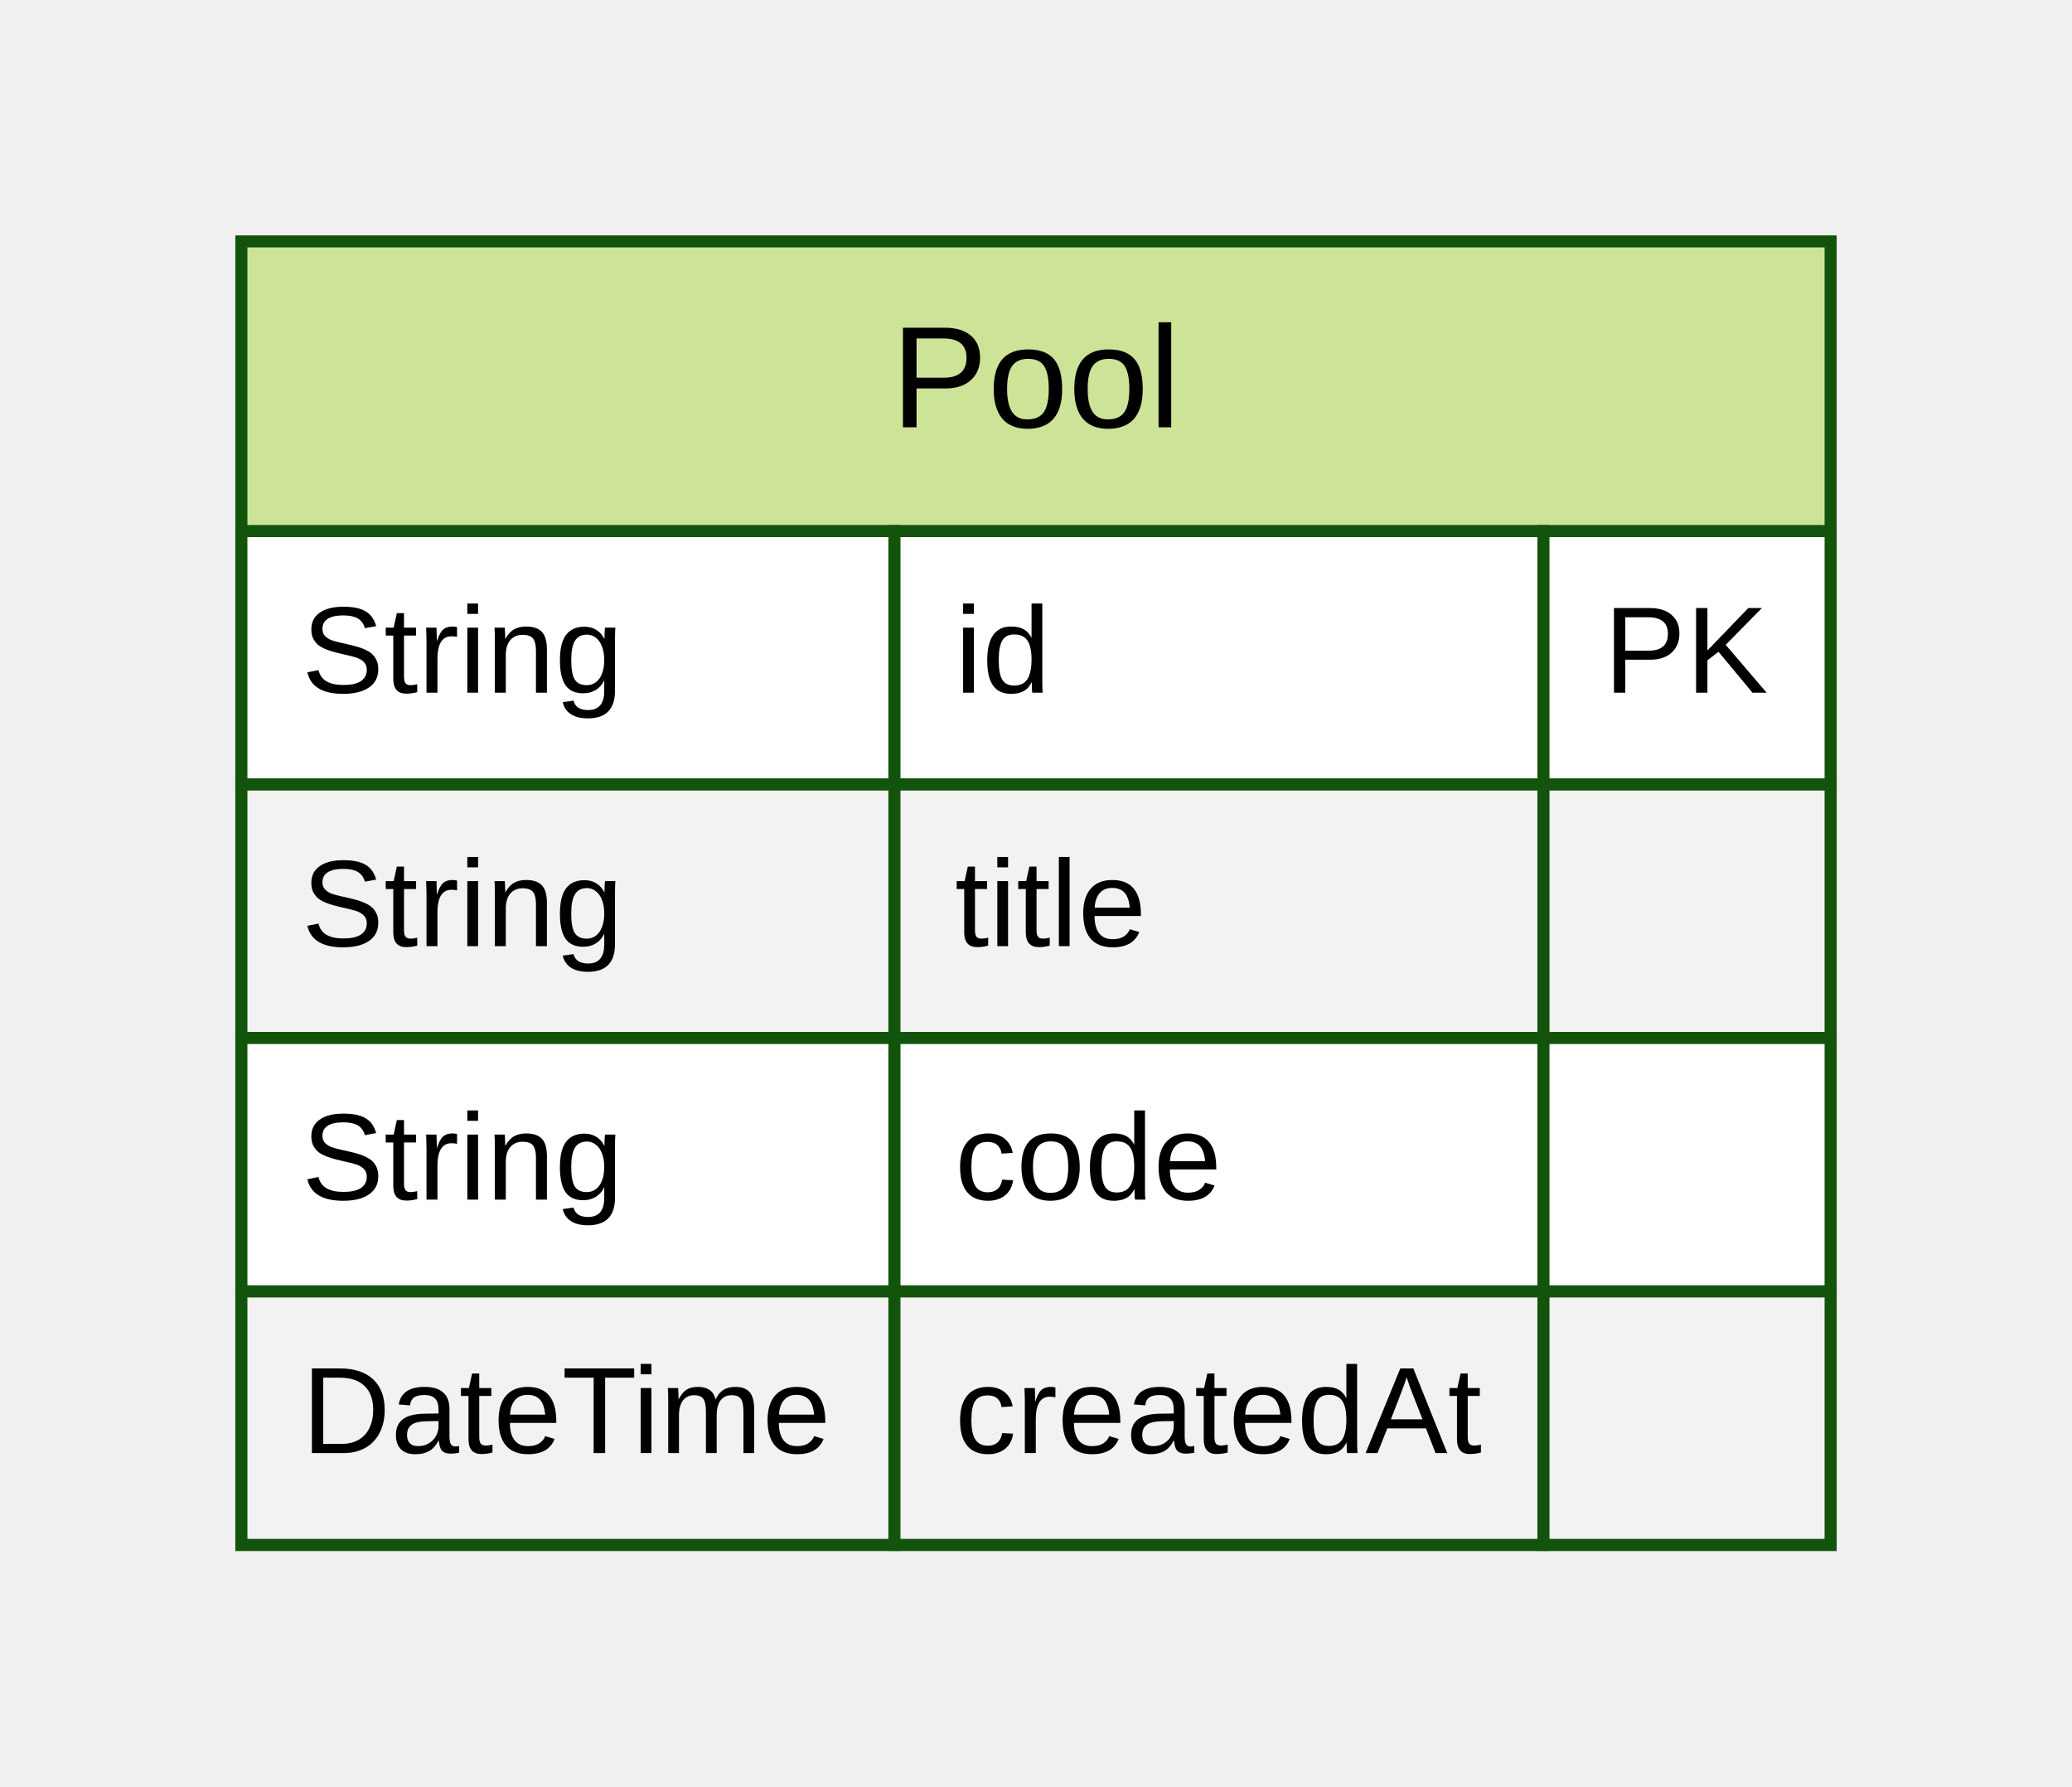
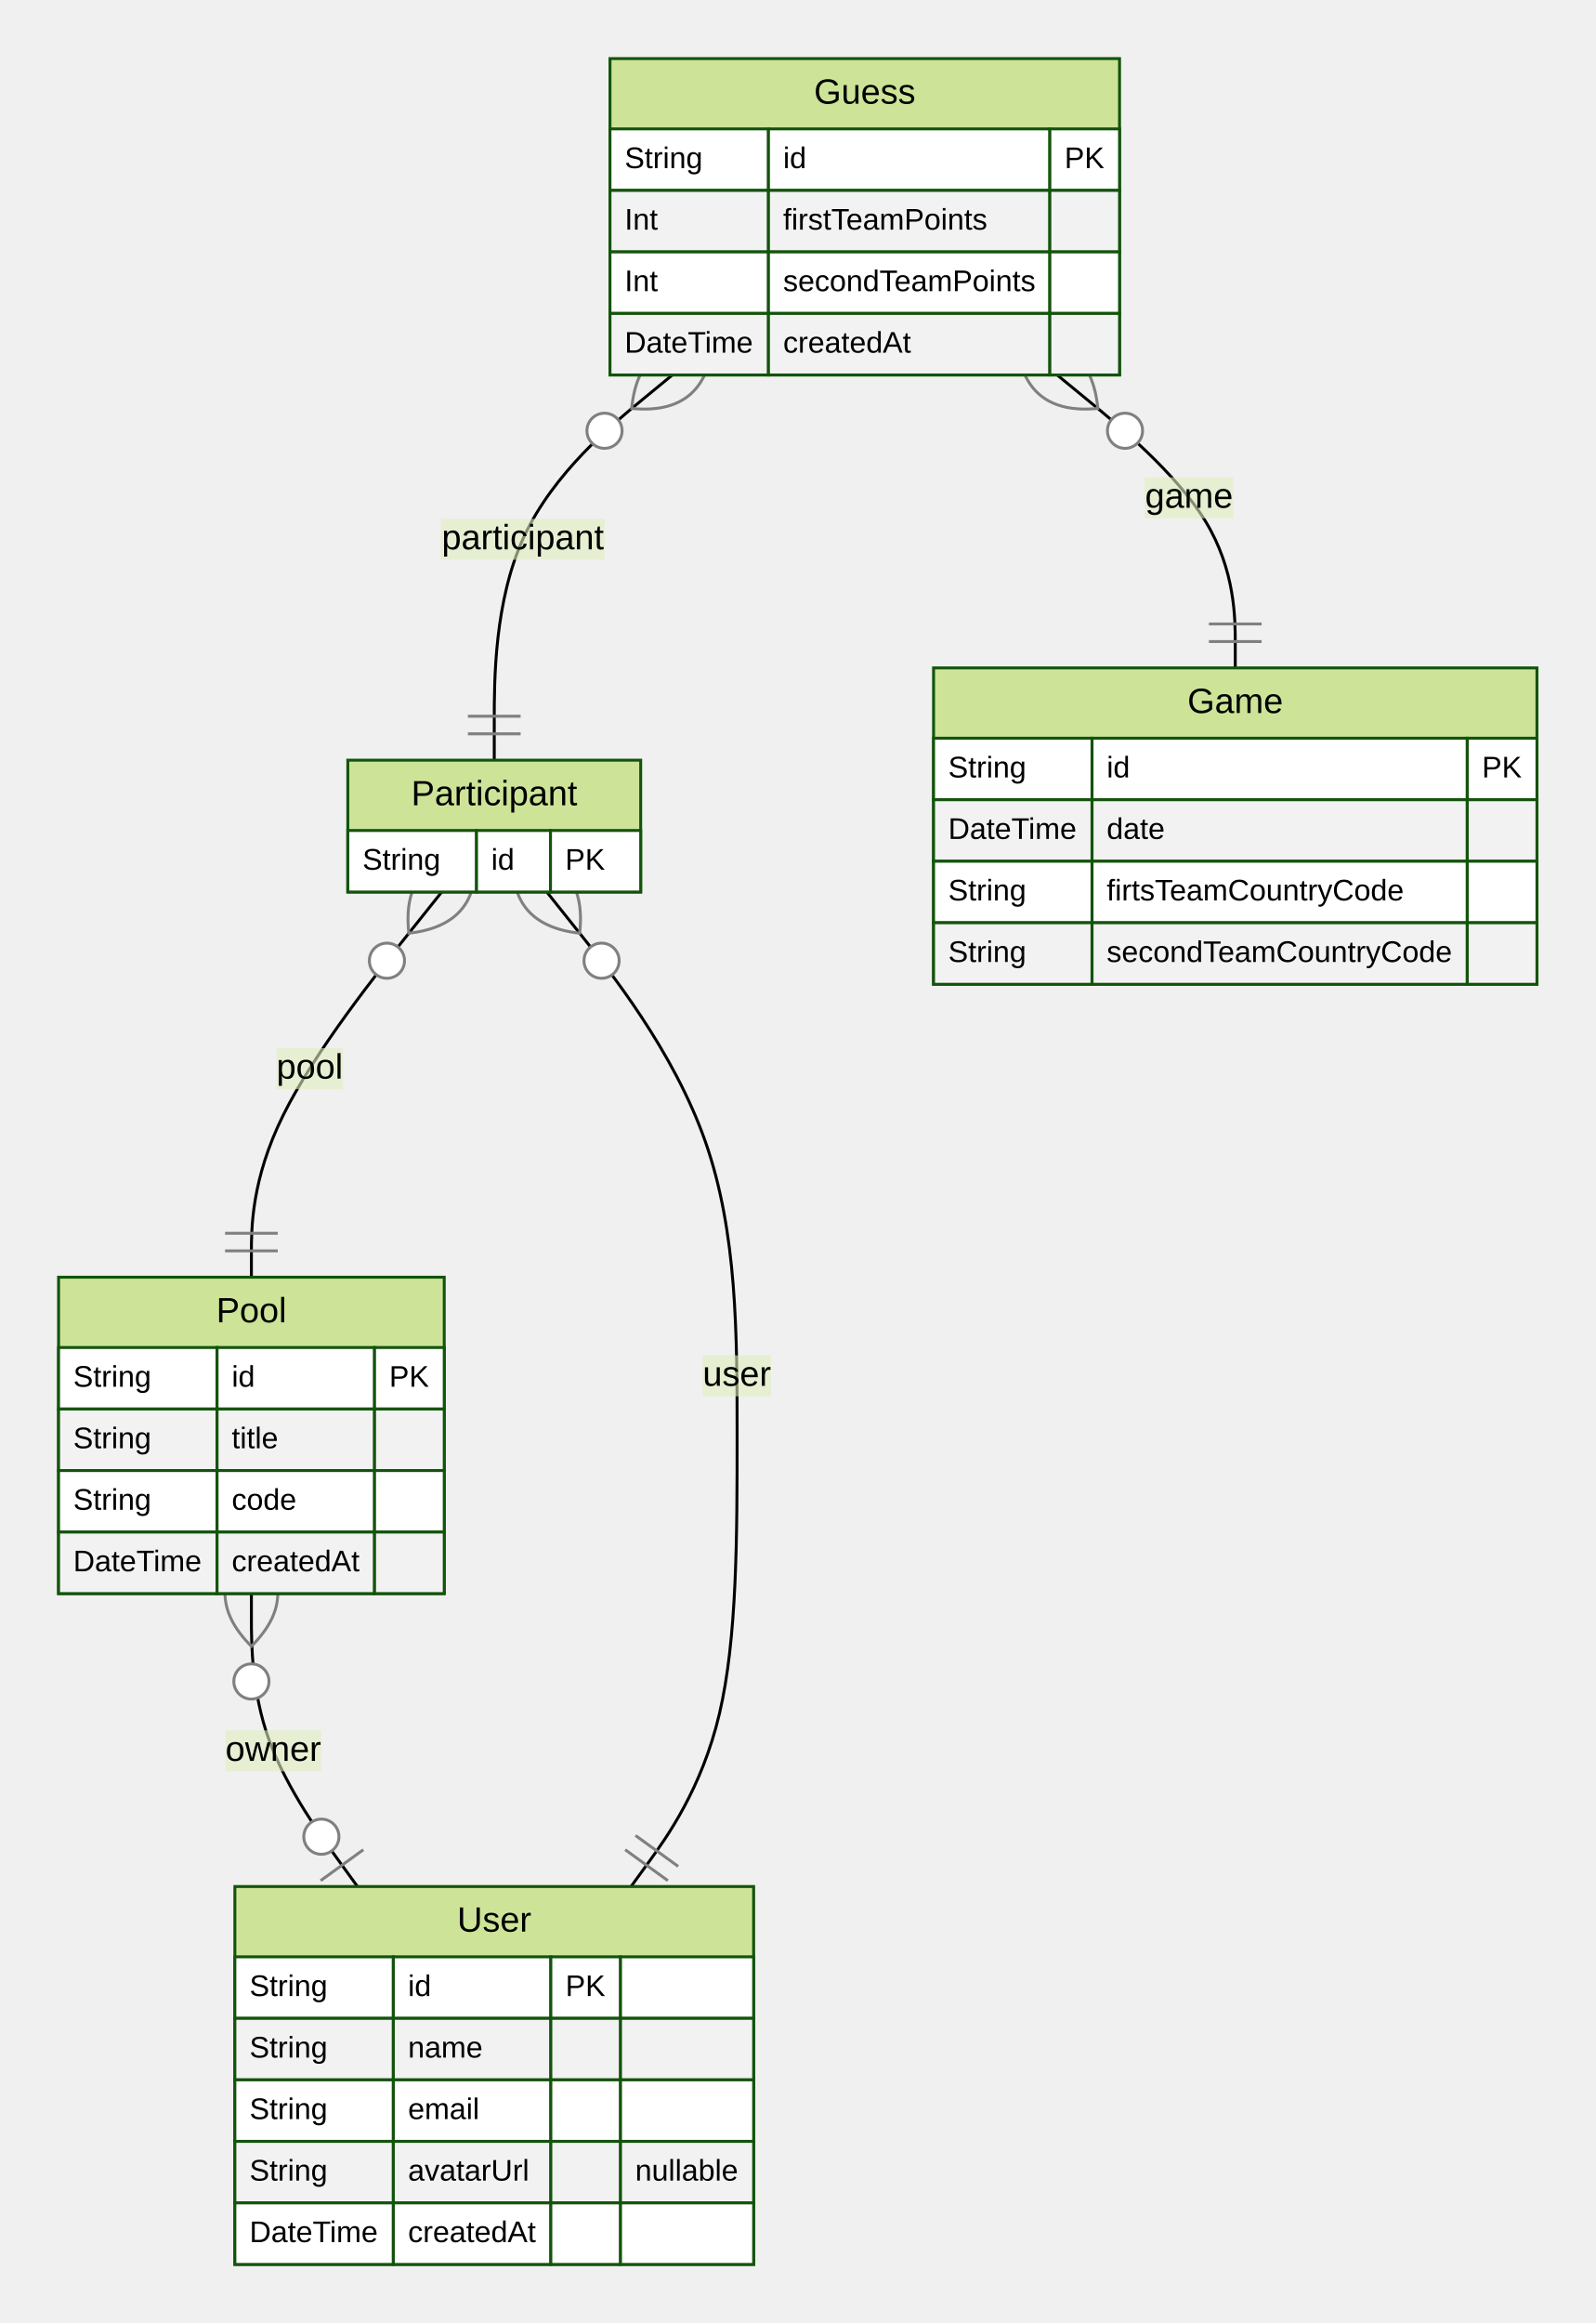
- <svg xmlns="http://www.w3.org/2000/svg" aria-labelledby="chart-title-mermaid-0 chart-desc-mermaid-0" role="img" viewBox="0 0 171.683 148" style="max-width: 171.683px; background-color: white;" width="100%" id="mermaid-0">
+ <svg xmlns="http://www.w3.org/2000/svg" aria-labelledby="chart-title-mermaid-0 chart-desc-mermaid-0" role="img" viewBox="0 0 544.791 793" style="max-width: 544.791px; background-color: white;" width="100%" id="mermaid-0">
  <style>#mermaid-0 {font-family:"trebuchet ms",verdana,arial,sans-serif;font-size:16px;fill:#000000;}#mermaid-0 .error-icon{fill:#552222;}#mermaid-0 .error-text{fill:#552222;stroke:#552222;}#mermaid-0 .edge-thickness-normal{stroke-width:2px;}#mermaid-0 .edge-thickness-thick{stroke-width:3.5px;}#mermaid-0 .edge-pattern-solid{stroke-dasharray:0;}#mermaid-0 .edge-pattern-dashed{stroke-dasharray:3;}#mermaid-0 .edge-pattern-dotted{stroke-dasharray:2;}#mermaid-0 .marker{fill:#000000;stroke:#000000;}#mermaid-0 .marker.cross{stroke:#000000;}#mermaid-0 svg{font-family:"trebuchet ms",verdana,arial,sans-serif;font-size:16px;}#mermaid-0 .entityBox{fill:#cde498;stroke:#13540c;}#mermaid-0 .attributeBoxOdd{fill:#ffffff;stroke:#13540c;}#mermaid-0 .attributeBoxEven{fill:#f2f2f2;stroke:#13540c;}#mermaid-0 .relationshipLabelBox{fill:hsl(78.158, 58.462%, 84.51%);opacity:0.7;background-color:hsl(78.158, 58.462%, 84.51%);}#mermaid-0 .relationshipLabelBox rect{opacity:0.5;}#mermaid-0 .relationshipLine{stroke:#000000;}#mermaid-0 :root{--mermaid-font-family:"trebuchet ms",verdana,arial,sans-serif;}</style>
  <g />
  <defs>
    <marker orient="auto" markerHeight="18" markerWidth="18" refY="9" refX="0" id="ONLY_ONE_START">
      <path d="M9,0 L9,18 M15,0 L15,18" fill="none" stroke="gray" />
    </marker>
  </defs>
  <defs>
    <marker orient="auto" markerHeight="18" markerWidth="18" refY="9" refX="18" id="ONLY_ONE_END">
      <path d="M3,0 L3,18 M9,0 L9,18" fill="none" stroke="gray" />
    </marker>
  </defs>
  <defs>
    <marker orient="auto" markerHeight="18" markerWidth="30" refY="9" refX="0" id="ZERO_OR_ONE_START">
      <circle r="6" cy="9" cx="21" fill="white" stroke="gray" />
      <path d="M9,0 L9,18" fill="none" stroke="gray" />
    </marker>
  </defs>
  <defs>
    <marker orient="auto" markerHeight="18" markerWidth="30" refY="9" refX="30" id="ZERO_OR_ONE_END">
      <circle r="6" cy="9" cx="9" fill="white" stroke="gray" />
      <path d="M21,0 L21,18" fill="none" stroke="gray" />
    </marker>
  </defs>
  <defs>
    <marker orient="auto" markerHeight="36" markerWidth="45" refY="18" refX="18" id="ONE_OR_MORE_START">
      <path d="M0,18 Q 18,0 36,18 Q 18,36 0,18 M42,9 L42,27" fill="none" stroke="gray" />
    </marker>
  </defs>
  <defs>
    <marker orient="auto" markerHeight="36" markerWidth="45" refY="18" refX="27" id="ONE_OR_MORE_END">
      <path d="M3,9 L3,27 M9,18 Q27,0 45,18 Q27,36 9,18" fill="none" stroke="gray" />
    </marker>
  </defs>
  <defs>
    <marker orient="auto" markerHeight="36" markerWidth="57" refY="18" refX="18" id="ZERO_OR_MORE_START">
      <circle r="6" cy="18" cx="48" fill="white" stroke="gray" />
      <path d="M0,18 Q18,0 36,18 Q18,36 0,18" fill="none" stroke="gray" />
    </marker>
  </defs>
  <defs>
    <marker orient="auto" markerHeight="36" markerWidth="57" refY="18" refX="39" id="ZERO_OR_MORE_END">
      <circle r="6" cy="18" cx="9" fill="white" stroke="gray" />
      <path d="M21,18 Q39,0 57,18 Q39,36 21,18" fill="none" stroke="gray" />
    </marker>
  </defs>
-   <g transform="translate(20,20 )" id="Pool">
+   <path marker-start="url(#ZERO_OR_MORE_START)" marker-end="url(#ZERO_OR_ONE_END)" fill="none" stroke="gray" d="M85.841,544L85.841,552.333C85.841,560.667,85.841,577.333,91.876,594C97.911,610.667,109.981,627.333,116.016,635.667L122.051,644" class="er relationshipLine" />
+   <path marker-start="url(#ZERO_OR_MORE_START)" marker-end="url(#ONLY_ONE_END)" fill="none" stroke="gray" d="M186.702,304.5L197.532,318.083C208.362,331.667,230.023,358.833,240.853,389.75C251.683,420.667,251.683,455.333,251.683,490C251.683,524.667,251.683,559.333,245.648,585C239.613,610.667,227.543,627.333,221.508,635.667L215.473,644" class="er relationshipLine" />
+   <path marker-start="url(#ZERO_OR_MORE_START)" marker-end="url(#ONLY_ONE_END)" fill="none" stroke="gray" d="M150.823,304.5L139.992,318.083C129.162,331.667,107.502,358.833,96.672,380.75C85.841,402.667,85.841,419.333,85.841,427.667L85.841,436" class="er relationshipLine" />
+   <path marker-start="url(#ZERO_OR_MORE_START)" marker-end="url(#ONLY_ONE_END)" fill="none" stroke="gray" d="M229.583,128L219.446,136.333C209.309,144.667,189.036,161.333,178.899,183.25C168.762,205.167,168.762,232.333,168.762,245.917L168.762,259.5" class="er relationshipLine" />
+   <path marker-start="url(#ZERO_OR_MORE_START)" marker-end="url(#ONLY_ONE_END)" fill="none" stroke="gray" d="M360.956,128L371.093,136.333C381.23,144.667,401.503,161.333,411.64,178C421.777,194.667,421.777,211.333,421.777,219.667L421.777,228" class="er relationshipLine" />
+   <g transform="translate(20,436 )" id="Pool">
    <rect height="108" width="131.683" y="0" x="0" stroke="gray" fill-opacity="100%" fill="honeydew" class="er entityBox" />
    <text transform="translate(65.84149,12)" style="font-family: &quot;trebuchet ms&quot;, verdana, arial, sans-serif;; font-size: 12px" text-anchor="middle" dominant-baseline="middle" y="0" x="0" id="entity-Pool" class="er entityLabel">Pool</text>
    <rect height="21" width="54.113" y="24" x="0" stroke="gray" fill-opacity="100%" fill="honeydew" class="er attributeBoxOdd" />
    <text transform="translate(5,34.5)" style="font-family: &quot;trebuchet ms&quot;, verdana, arial, sans-serif;; font-size: 10.2px" text-anchor="left" dominant-baseline="middle" y="0" x="0" id="entity-Pool-attr-1-type" class="er entityLabel">String</text>
    <rect height="21" width="53.775" y="24" x="54.113" stroke="gray" fill-opacity="100%" fill="honeydew" class="er attributeBoxOdd" />
    <text transform="translate(59.11313,34.5)" style="font-family: &quot;trebuchet ms&quot;, verdana, arial, sans-serif;; font-size: 10.2px" text-anchor="left" dominant-baseline="middle" y="0" x="0" id="entity-Pool-attr-1-name" class="er entityLabel">id</text>
    <rect height="21" width="23.795" y="24" x="107.888" stroke="gray" fill-opacity="100%" fill="honeydew" class="er attributeBoxOdd" />
    <text transform="translate(112.888,34.5)" style="font-family: &quot;trebuchet ms&quot;, verdana, arial, sans-serif;; font-size: 10.2px" text-anchor="left" dominant-baseline="middle" y="0" x="0" id="entity-Pool-attr-1-key" class="er entityLabel">PK</text>
    <rect height="21" width="54.113" y="45" x="0" stroke="gray" fill-opacity="100%" fill="honeydew" class="er attributeBoxEven" />
    <text transform="translate(5,55.5)" style="font-family: &quot;trebuchet ms&quot;, verdana, arial, sans-serif;; font-size: 10.2px" text-anchor="left" dominant-baseline="middle" y="0" x="0" id="entity-Pool-attr-2-type" class="er entityLabel">String</text>
    <rect height="21" width="53.775" y="45" x="54.113" stroke="gray" fill-opacity="100%" fill="honeydew" class="er attributeBoxEven" />
    <text transform="translate(59.11313,55.5)" style="font-family: &quot;trebuchet ms&quot;, verdana, arial, sans-serif;; font-size: 10.2px" text-anchor="left" dominant-baseline="middle" y="0" x="0" id="entity-Pool-attr-2-name" class="er entityLabel">title</text>
    <rect height="21" width="23.795" y="45" x="107.888" stroke="gray" fill-opacity="100%" fill="honeydew" class="er attributeBoxEven" />
    <text transform="translate(112.888,55.5)" style="font-family: &quot;trebuchet ms&quot;, verdana, arial, sans-serif;; font-size: 10.2px" text-anchor="left" dominant-baseline="middle" y="0" x="0" id="entity-Pool-attr-2-key" class="er entityLabel" />
    <rect height="21" width="54.113" y="66" x="0" stroke="gray" fill-opacity="100%" fill="honeydew" class="er attributeBoxOdd" />
    <text transform="translate(5,76.5)" style="font-family: &quot;trebuchet ms&quot;, verdana, arial, sans-serif;; font-size: 10.2px" text-anchor="left" dominant-baseline="middle" y="0" x="0" id="entity-Pool-attr-3-type" class="er entityLabel">String</text>
    <rect height="21" width="53.775" y="66" x="54.113" stroke="gray" fill-opacity="100%" fill="honeydew" class="er attributeBoxOdd" />
    <text transform="translate(59.11313,76.5)" style="font-family: &quot;trebuchet ms&quot;, verdana, arial, sans-serif;; font-size: 10.2px" text-anchor="left" dominant-baseline="middle" y="0" x="0" id="entity-Pool-attr-3-name" class="er entityLabel">code</text>
    <rect height="21" width="23.795" y="66" x="107.888" stroke="gray" fill-opacity="100%" fill="honeydew" class="er attributeBoxOdd" />
    <text transform="translate(112.888,76.5)" style="font-family: &quot;trebuchet ms&quot;, verdana, arial, sans-serif;; font-size: 10.2px" text-anchor="left" dominant-baseline="middle" y="0" x="0" id="entity-Pool-attr-3-key" class="er entityLabel" />
    <rect height="21" width="54.113" y="87" x="0" stroke="gray" fill-opacity="100%" fill="honeydew" class="er attributeBoxEven" />
    <text transform="translate(5,97.5)" style="font-family: &quot;trebuchet ms&quot;, verdana, arial, sans-serif;; font-size: 10.2px" text-anchor="left" dominant-baseline="middle" y="0" x="0" id="entity-Pool-attr-4-type" class="er entityLabel">DateTime</text>
    <rect height="21" width="53.775" y="87" x="54.113" stroke="gray" fill-opacity="100%" fill="honeydew" class="er attributeBoxEven" />
    <text transform="translate(59.11313,97.5)" style="font-family: &quot;trebuchet ms&quot;, verdana, arial, sans-serif;; font-size: 10.2px" text-anchor="left" dominant-baseline="middle" y="0" x="0" id="entity-Pool-attr-4-name" class="er entityLabel">createdAt</text>
    <rect height="21" width="23.795" y="87" x="107.888" stroke="gray" fill-opacity="100%" fill="honeydew" class="er attributeBoxEven" />
    <text transform="translate(112.888,97.5)" style="font-family: &quot;trebuchet ms&quot;, verdana, arial, sans-serif;; font-size: 10.2px" text-anchor="left" dominant-baseline="middle" y="0" x="0" id="entity-Pool-attr-4-key" class="er entityLabel" />
  </g>
+   <g transform="translate(118.7622,259.5 )" id="Participant">
+     <rect height="45" width="100" y="0" x="0" stroke="gray" fill-opacity="100%" fill="honeydew" class="er entityBox" />
+     <text transform="translate(50,12)" style="font-family: &quot;trebuchet ms&quot;, verdana, arial, sans-serif;; font-size: 12px" text-anchor="middle" dominant-baseline="middle" y="0" x="0" id="entity-Participant" class="er entityLabel">Participant</text>
+     <rect height="21" width="43.945" y="24" x="0" stroke="gray" fill-opacity="100%" fill="honeydew" class="er attributeBoxOdd" />
+     <text transform="translate(5,34.5)" style="font-family: &quot;trebuchet ms&quot;, verdana, arial, sans-serif;; font-size: 10.2px" text-anchor="left" dominant-baseline="middle" y="0" x="0" id="entity-Participant-attr-1-type" class="er entityLabel">String</text>
+     <rect height="21" width="25.262" y="24" x="43.945" stroke="gray" fill-opacity="100%" fill="honeydew" class="er attributeBoxOdd" />
+     <text transform="translate(48.94526,34.5)" style="font-family: &quot;trebuchet ms&quot;, verdana, arial, sans-serif;; font-size: 10.2px" text-anchor="left" dominant-baseline="middle" y="0" x="0" id="entity-Participant-attr-1-name" class="er entityLabel">id</text>
+     <rect height="21" width="30.793" y="24" x="69.207" stroke="gray" fill-opacity="100%" fill="honeydew" class="er attributeBoxOdd" />
+     <text transform="translate(74.20681,34.5)" style="font-family: &quot;trebuchet ms&quot;, verdana, arial, sans-serif;; font-size: 10.2px" text-anchor="left" dominant-baseline="middle" y="0" x="0" id="entity-Participant-attr-1-key" class="er entityLabel">PK</text>
+   </g>
+   <g transform="translate(80.19414,644 )" id="User">
+     <rect height="129" width="177.136" y="0" x="0" stroke="gray" fill-opacity="100%" fill="honeydew" class="er entityBox" />
+     <text transform="translate(88.5681,12)" style="font-family: &quot;trebuchet ms&quot;, verdana, arial, sans-serif;; font-size: 12px" text-anchor="middle" dominant-baseline="middle" y="0" x="0" id="entity-User" class="er entityLabel">User</text>
+     <rect height="21" width="54.113" y="24" x="0" stroke="gray" fill-opacity="100%" fill="honeydew" class="er attributeBoxOdd" />
+     <text transform="translate(5,34.5)" style="font-family: &quot;trebuchet ms&quot;, verdana, arial, sans-serif;; font-size: 10.2px" text-anchor="left" dominant-baseline="middle" y="0" x="0" id="entity-User-attr-1-type" class="er entityLabel">String</text>
+     <rect height="21" width="53.775" y="24" x="54.113" stroke="gray" fill-opacity="100%" fill="honeydew" class="er attributeBoxOdd" />
+     <text transform="translate(59.11313,34.5)" style="font-family: &quot;trebuchet ms&quot;, verdana, arial, sans-serif;; font-size: 10.2px" text-anchor="left" dominant-baseline="middle" y="0" x="0" id="entity-User-attr-1-name" class="er entityLabel">id</text>
+     <rect height="21" width="23.795" y="24" x="107.888" stroke="gray" fill-opacity="100%" fill="honeydew" class="er attributeBoxOdd" />
+     <text transform="translate(112.888,34.5)" style="font-family: &quot;trebuchet ms&quot;, verdana, arial, sans-serif;; font-size: 10.2px" text-anchor="left" dominant-baseline="middle" y="0" x="0" id="entity-User-attr-1-key" class="er entityLabel">PK</text>
+     <rect height="21" width="45.453" y="24" x="131.683" stroke="gray" fill-opacity="100%" fill="honeydew" class="er attributeBoxOdd" />
+     <text transform="translate(136.683,34.5)" style="font-family: &quot;trebuchet ms&quot;, verdana, arial, sans-serif;; font-size: 10.2px" text-anchor="left" dominant-baseline="middle" y="0" x="0" id="entity-User-attr-1-comment" class="er entityLabel" />
+     <rect height="21" width="54.113" y="45" x="0" stroke="gray" fill-opacity="100%" fill="honeydew" class="er attributeBoxEven" />
+     <text transform="translate(5,55.5)" style="font-family: &quot;trebuchet ms&quot;, verdana, arial, sans-serif;; font-size: 10.2px" text-anchor="left" dominant-baseline="middle" y="0" x="0" id="entity-User-attr-2-type" class="er entityLabel">String</text>
+     <rect height="21" width="53.775" y="45" x="54.113" stroke="gray" fill-opacity="100%" fill="honeydew" class="er attributeBoxEven" />
+     <text transform="translate(59.11313,55.5)" style="font-family: &quot;trebuchet ms&quot;, verdana, arial, sans-serif;; font-size: 10.2px" text-anchor="left" dominant-baseline="middle" y="0" x="0" id="entity-User-attr-2-name" class="er entityLabel">name</text>
+     <rect height="21" width="23.795" y="45" x="107.888" stroke="gray" fill-opacity="100%" fill="honeydew" class="er attributeBoxEven" />
+     <text transform="translate(112.888,55.5)" style="font-family: &quot;trebuchet ms&quot;, verdana, arial, sans-serif;; font-size: 10.2px" text-anchor="left" dominant-baseline="middle" y="0" x="0" id="entity-User-attr-2-key" class="er entityLabel" />
+     <rect height="21" width="45.453" y="45" x="131.683" stroke="gray" fill-opacity="100%" fill="honeydew" class="er attributeBoxEven" />
+     <text transform="translate(136.683,55.5)" style="font-family: &quot;trebuchet ms&quot;, verdana, arial, sans-serif;; font-size: 10.2px" text-anchor="left" dominant-baseline="middle" y="0" x="0" id="entity-User-attr-2-comment" class="er entityLabel" />
+     <rect height="21" width="54.113" y="66" x="0" stroke="gray" fill-opacity="100%" fill="honeydew" class="er attributeBoxOdd" />
+     <text transform="translate(5,76.5)" style="font-family: &quot;trebuchet ms&quot;, verdana, arial, sans-serif;; font-size: 10.2px" text-anchor="left" dominant-baseline="middle" y="0" x="0" id="entity-User-attr-3-type" class="er entityLabel">String</text>
+     <rect height="21" width="53.775" y="66" x="54.113" stroke="gray" fill-opacity="100%" fill="honeydew" class="er attributeBoxOdd" />
+     <text transform="translate(59.11313,76.5)" style="font-family: &quot;trebuchet ms&quot;, verdana, arial, sans-serif;; font-size: 10.2px" text-anchor="left" dominant-baseline="middle" y="0" x="0" id="entity-User-attr-3-name" class="er entityLabel">email</text>
+     <rect height="21" width="23.795" y="66" x="107.888" stroke="gray" fill-opacity="100%" fill="honeydew" class="er attributeBoxOdd" />
+     <text transform="translate(112.888,76.5)" style="font-family: &quot;trebuchet ms&quot;, verdana, arial, sans-serif;; font-size: 10.2px" text-anchor="left" dominant-baseline="middle" y="0" x="0" id="entity-User-attr-3-key" class="er entityLabel" />
+     <rect height="21" width="45.453" y="66" x="131.683" stroke="gray" fill-opacity="100%" fill="honeydew" class="er attributeBoxOdd" />
+     <text transform="translate(136.683,76.5)" style="font-family: &quot;trebuchet ms&quot;, verdana, arial, sans-serif;; font-size: 10.2px" text-anchor="left" dominant-baseline="middle" y="0" x="0" id="entity-User-attr-3-comment" class="er entityLabel" />
+     <rect height="21" width="54.113" y="87" x="0" stroke="gray" fill-opacity="100%" fill="honeydew" class="er attributeBoxEven" />
+     <text transform="translate(5,97.5)" style="font-family: &quot;trebuchet ms&quot;, verdana, arial, sans-serif;; font-size: 10.2px" text-anchor="left" dominant-baseline="middle" y="0" x="0" id="entity-User-attr-4-type" class="er entityLabel">String</text>
+     <rect height="21" width="53.775" y="87" x="54.113" stroke="gray" fill-opacity="100%" fill="honeydew" class="er attributeBoxEven" />
+     <text transform="translate(59.11313,97.5)" style="font-family: &quot;trebuchet ms&quot;, verdana, arial, sans-serif;; font-size: 10.2px" text-anchor="left" dominant-baseline="middle" y="0" x="0" id="entity-User-attr-4-name" class="er entityLabel">avatarUrl</text>
+     <rect height="21" width="23.795" y="87" x="107.888" stroke="gray" fill-opacity="100%" fill="honeydew" class="er attributeBoxEven" />
+     <text transform="translate(112.888,97.5)" style="font-family: &quot;trebuchet ms&quot;, verdana, arial, sans-serif;; font-size: 10.2px" text-anchor="left" dominant-baseline="middle" y="0" x="0" id="entity-User-attr-4-key" class="er entityLabel" />
+     <rect height="21" width="45.453" y="87" x="131.683" stroke="gray" fill-opacity="100%" fill="honeydew" class="er attributeBoxEven" />
+     <text transform="translate(136.683,97.5)" style="font-family: &quot;trebuchet ms&quot;, verdana, arial, sans-serif;; font-size: 10.2px" text-anchor="left" dominant-baseline="middle" y="0" x="0" id="entity-User-attr-4-comment" class="er entityLabel">nullable</text>
+     <rect height="21" width="54.113" y="108" x="0" stroke="gray" fill-opacity="100%" fill="honeydew" class="er attributeBoxOdd" />
+     <text transform="translate(5,118.5)" style="font-family: &quot;trebuchet ms&quot;, verdana, arial, sans-serif;; font-size: 10.2px" text-anchor="left" dominant-baseline="middle" y="0" x="0" id="entity-User-attr-5-type" class="er entityLabel">DateTime</text>
+     <rect height="21" width="53.775" y="108" x="54.113" stroke="gray" fill-opacity="100%" fill="honeydew" class="er attributeBoxOdd" />
+     <text transform="translate(59.11313,118.5)" style="font-family: &quot;trebuchet ms&quot;, verdana, arial, sans-serif;; font-size: 10.2px" text-anchor="left" dominant-baseline="middle" y="0" x="0" id="entity-User-attr-5-name" class="er entityLabel">createdAt</text>
+     <rect height="21" width="23.795" y="108" x="107.888" stroke="gray" fill-opacity="100%" fill="honeydew" class="er attributeBoxOdd" />
+     <text transform="translate(112.888,118.5)" style="font-family: &quot;trebuchet ms&quot;, verdana, arial, sans-serif;; font-size: 10.2px" text-anchor="left" dominant-baseline="middle" y="0" x="0" id="entity-User-attr-5-key" class="er entityLabel" />
+     <rect height="21" width="45.453" y="108" x="131.683" stroke="gray" fill-opacity="100%" fill="honeydew" class="er attributeBoxOdd" />
+     <text transform="translate(136.683,118.5)" style="font-family: &quot;trebuchet ms&quot;, verdana, arial, sans-serif;; font-size: 10.2px" text-anchor="left" dominant-baseline="middle" y="0" x="0" id="entity-User-attr-5-comment" class="er entityLabel" />
+   </g>
+   <g transform="translate(318.7622,228 )" id="Game">
+     <rect height="108" width="206.029" y="0" x="0" stroke="gray" fill-opacity="100%" fill="honeydew" class="er entityBox" />
+     <text transform="translate(103.0145,12)" style="font-family: &quot;trebuchet ms&quot;, verdana, arial, sans-serif;; font-size: 12px" text-anchor="middle" dominant-baseline="middle" y="0" x="0" id="entity-Game" class="er entityLabel">Game</text>
+     <rect height="21" width="54.113" y="24" x="0" stroke="gray" fill-opacity="100%" fill="honeydew" class="er attributeBoxOdd" />
+     <text transform="translate(5,34.5)" style="font-family: &quot;trebuchet ms&quot;, verdana, arial, sans-serif;; font-size: 10.2px" text-anchor="left" dominant-baseline="middle" y="0" x="0" id="entity-Game-attr-1-type" class="er entityLabel">String</text>
+     <rect height="21" width="128.121" y="24" x="54.113" stroke="gray" fill-opacity="100%" fill="honeydew" class="er attributeBoxOdd" />
+     <text transform="translate(59.11313,34.5)" style="font-family: &quot;trebuchet ms&quot;, verdana, arial, sans-serif;; font-size: 10.2px" text-anchor="left" dominant-baseline="middle" y="0" x="0" id="entity-Game-attr-1-name" class="er entityLabel">id</text>
+     <rect height="21" width="23.795" y="24" x="182.234" stroke="gray" fill-opacity="100%" fill="honeydew" class="er attributeBoxOdd" />
+     <text transform="translate(187.2339,34.5)" style="font-family: &quot;trebuchet ms&quot;, verdana, arial, sans-serif;; font-size: 10.2px" text-anchor="left" dominant-baseline="middle" y="0" x="0" id="entity-Game-attr-1-key" class="er entityLabel">PK</text>
+     <rect height="21" width="54.113" y="45" x="0" stroke="gray" fill-opacity="100%" fill="honeydew" class="er attributeBoxEven" />
+     <text transform="translate(5,55.5)" style="font-family: &quot;trebuchet ms&quot;, verdana, arial, sans-serif;; font-size: 10.2px" text-anchor="left" dominant-baseline="middle" y="0" x="0" id="entity-Game-attr-2-type" class="er entityLabel">DateTime</text>
+     <rect height="21" width="128.121" y="45" x="54.113" stroke="gray" fill-opacity="100%" fill="honeydew" class="er attributeBoxEven" />
+     <text transform="translate(59.11313,55.5)" style="font-family: &quot;trebuchet ms&quot;, verdana, arial, sans-serif;; font-size: 10.2px" text-anchor="left" dominant-baseline="middle" y="0" x="0" id="entity-Game-attr-2-name" class="er entityLabel">date</text>
+     <rect height="21" width="23.795" y="45" x="182.234" stroke="gray" fill-opacity="100%" fill="honeydew" class="er attributeBoxEven" />
+     <text transform="translate(187.2339,55.5)" style="font-family: &quot;trebuchet ms&quot;, verdana, arial, sans-serif;; font-size: 10.2px" text-anchor="left" dominant-baseline="middle" y="0" x="0" id="entity-Game-attr-2-key" class="er entityLabel" />
+     <rect height="21" width="54.113" y="66" x="0" stroke="gray" fill-opacity="100%" fill="honeydew" class="er attributeBoxOdd" />
+     <text transform="translate(5,76.5)" style="font-family: &quot;trebuchet ms&quot;, verdana, arial, sans-serif;; font-size: 10.2px" text-anchor="left" dominant-baseline="middle" y="0" x="0" id="entity-Game-attr-3-type" class="er entityLabel">String</text>
+     <rect height="21" width="128.121" y="66" x="54.113" stroke="gray" fill-opacity="100%" fill="honeydew" class="er attributeBoxOdd" />
+     <text transform="translate(59.11313,76.5)" style="font-family: &quot;trebuchet ms&quot;, verdana, arial, sans-serif;; font-size: 10.2px" text-anchor="left" dominant-baseline="middle" y="0" x="0" id="entity-Game-attr-3-name" class="er entityLabel">firtsTeamCountryCode</text>
+     <rect height="21" width="23.795" y="66" x="182.234" stroke="gray" fill-opacity="100%" fill="honeydew" class="er attributeBoxOdd" />
+     <text transform="translate(187.2339,76.5)" style="font-family: &quot;trebuchet ms&quot;, verdana, arial, sans-serif;; font-size: 10.2px" text-anchor="left" dominant-baseline="middle" y="0" x="0" id="entity-Game-attr-3-key" class="er entityLabel" />
+     <rect height="21" width="54.113" y="87" x="0" stroke="gray" fill-opacity="100%" fill="honeydew" class="er attributeBoxEven" />
+     <text transform="translate(5,97.5)" style="font-family: &quot;trebuchet ms&quot;, verdana, arial, sans-serif;; font-size: 10.2px" text-anchor="left" dominant-baseline="middle" y="0" x="0" id="entity-Game-attr-4-type" class="er entityLabel">String</text>
+     <rect height="21" width="128.121" y="87" x="54.113" stroke="gray" fill-opacity="100%" fill="honeydew" class="er attributeBoxEven" />
+     <text transform="translate(59.11313,97.5)" style="font-family: &quot;trebuchet ms&quot;, verdana, arial, sans-serif;; font-size: 10.2px" text-anchor="left" dominant-baseline="middle" y="0" x="0" id="entity-Game-attr-4-name" class="er entityLabel">secondTeamCountryCode</text>
+     <rect height="21" width="23.795" y="87" x="182.234" stroke="gray" fill-opacity="100%" fill="honeydew" class="er attributeBoxEven" />
+     <text transform="translate(187.2339,97.5)" style="font-family: &quot;trebuchet ms&quot;, verdana, arial, sans-serif;; font-size: 10.2px" text-anchor="left" dominant-baseline="middle" y="0" x="0" id="entity-Game-attr-4-key" class="er entityLabel" />
+   </g>
+   <g transform="translate(208.2763,20 )" id="Guess">
+     <rect height="108" width="173.986" y="0" x="0" stroke="gray" fill-opacity="100%" fill="honeydew" class="er entityBox" />
+     <text transform="translate(86.99312,12)" style="font-family: &quot;trebuchet ms&quot;, verdana, arial, sans-serif;; font-size: 12px" text-anchor="middle" dominant-baseline="middle" y="0" x="0" id="entity-Guess" class="er entityLabel">Guess</text>
+     <rect height="21" width="54.113" y="24" x="0" stroke="gray" fill-opacity="100%" fill="honeydew" class="er attributeBoxOdd" />
+     <text transform="translate(5,34.5)" style="font-family: &quot;trebuchet ms&quot;, verdana, arial, sans-serif;; font-size: 10.2px" text-anchor="left" dominant-baseline="middle" y="0" x="0" id="entity-Guess-attr-1-type" class="er entityLabel">String</text>
+     <rect height="21" width="96.078" y="24" x="54.113" stroke="gray" fill-opacity="100%" fill="honeydew" class="er attributeBoxOdd" />
+     <text transform="translate(59.11313,34.5)" style="font-family: &quot;trebuchet ms&quot;, verdana, arial, sans-serif;; font-size: 10.2px" text-anchor="left" dominant-baseline="middle" y="0" x="0" id="entity-Guess-attr-1-name" class="er entityLabel">id</text>
+     <rect height="21" width="23.795" y="24" x="150.191" stroke="gray" fill-opacity="100%" fill="honeydew" class="er attributeBoxOdd" />
+     <text transform="translate(155.1913,34.5)" style="font-family: &quot;trebuchet ms&quot;, verdana, arial, sans-serif;; font-size: 10.2px" text-anchor="left" dominant-baseline="middle" y="0" x="0" id="entity-Guess-attr-1-key" class="er entityLabel">PK</text>
+     <rect height="21" width="54.113" y="45" x="0" stroke="gray" fill-opacity="100%" fill="honeydew" class="er attributeBoxEven" />
+     <text transform="translate(5,55.5)" style="font-family: &quot;trebuchet ms&quot;, verdana, arial, sans-serif;; font-size: 10.2px" text-anchor="left" dominant-baseline="middle" y="0" x="0" id="entity-Guess-attr-2-type" class="er entityLabel">Int</text>
+     <rect height="21" width="96.078" y="45" x="54.113" stroke="gray" fill-opacity="100%" fill="honeydew" class="er attributeBoxEven" />
+     <text transform="translate(59.11313,55.5)" style="font-family: &quot;trebuchet ms&quot;, verdana, arial, sans-serif;; font-size: 10.2px" text-anchor="left" dominant-baseline="middle" y="0" x="0" id="entity-Guess-attr-2-name" class="er entityLabel">firstTeamPoints</text>
+     <rect height="21" width="23.795" y="45" x="150.191" stroke="gray" fill-opacity="100%" fill="honeydew" class="er attributeBoxEven" />
+     <text transform="translate(155.1913,55.5)" style="font-family: &quot;trebuchet ms&quot;, verdana, arial, sans-serif;; font-size: 10.2px" text-anchor="left" dominant-baseline="middle" y="0" x="0" id="entity-Guess-attr-2-key" class="er entityLabel" />
+     <rect height="21" width="54.113" y="66" x="0" stroke="gray" fill-opacity="100%" fill="honeydew" class="er attributeBoxOdd" />
+     <text transform="translate(5,76.5)" style="font-family: &quot;trebuchet ms&quot;, verdana, arial, sans-serif;; font-size: 10.2px" text-anchor="left" dominant-baseline="middle" y="0" x="0" id="entity-Guess-attr-3-type" class="er entityLabel">Int</text>
+     <rect height="21" width="96.078" y="66" x="54.113" stroke="gray" fill-opacity="100%" fill="honeydew" class="er attributeBoxOdd" />
+     <text transform="translate(59.11313,76.5)" style="font-family: &quot;trebuchet ms&quot;, verdana, arial, sans-serif;; font-size: 10.2px" text-anchor="left" dominant-baseline="middle" y="0" x="0" id="entity-Guess-attr-3-name" class="er entityLabel">secondTeamPoints</text>
+     <rect height="21" width="23.795" y="66" x="150.191" stroke="gray" fill-opacity="100%" fill="honeydew" class="er attributeBoxOdd" />
+     <text transform="translate(155.1913,76.5)" style="font-family: &quot;trebuchet ms&quot;, verdana, arial, sans-serif;; font-size: 10.2px" text-anchor="left" dominant-baseline="middle" y="0" x="0" id="entity-Guess-attr-3-key" class="er entityLabel" />
+     <rect height="21" width="54.113" y="87" x="0" stroke="gray" fill-opacity="100%" fill="honeydew" class="er attributeBoxEven" />
+     <text transform="translate(5,97.5)" style="font-family: &quot;trebuchet ms&quot;, verdana, arial, sans-serif;; font-size: 10.2px" text-anchor="left" dominant-baseline="middle" y="0" x="0" id="entity-Guess-attr-4-type" class="er entityLabel">DateTime</text>
+     <rect height="21" width="96.078" y="87" x="54.113" stroke="gray" fill-opacity="100%" fill="honeydew" class="er attributeBoxEven" />
+     <text transform="translate(59.11313,97.5)" style="font-family: &quot;trebuchet ms&quot;, verdana, arial, sans-serif;; font-size: 10.2px" text-anchor="left" dominant-baseline="middle" y="0" x="0" id="entity-Guess-attr-4-name" class="er entityLabel">createdAt</text>
+     <rect height="21" width="23.795" y="87" x="150.191" stroke="gray" fill-opacity="100%" fill="honeydew" class="er attributeBoxEven" />
+     <text transform="translate(155.1913,97.5)" style="font-family: &quot;trebuchet ms&quot;, verdana, arial, sans-serif;; font-size: 10.2px" text-anchor="left" dominant-baseline="middle" y="0" x="0" id="entity-Guess-attr-4-key" class="er entityLabel" />
+   </g>
+   <rect fill-opacity="85%" fill="white" height="14" width="32.688" y="590.7" x="76.968" class="er relationshipLabelBox" />
+   <text style="font-family: &quot;trebuchet ms&quot;, verdana, arial, sans-serif;; font-size: 12px" dominant-baseline="middle" text-anchor="middle" y="597.7" x="93.312" id="rel1" class="er relationshipLabel">owner</text>
+   <rect fill-opacity="85%" fill="white" height="14" width="23.348" y="462.676" x="239.928" class="er relationshipLabelBox" />
+   <text style="font-family: &quot;trebuchet ms&quot;, verdana, arial, sans-serif;; font-size: 12px" dominant-baseline="middle" text-anchor="middle" y="469.676" x="251.601" id="rel2" class="er relationshipLabel">user</text>
+   <rect fill-opacity="85%" fill="white" height="14" width="22.688" y="357.795" x="94.4" class="er relationshipLabelBox" />
+   <text style="font-family: &quot;trebuchet ms&quot;, verdana, arial, sans-serif;; font-size: 12px" dominant-baseline="middle" text-anchor="middle" y="364.795" x="105.744" id="rel3" class="er relationshipLabel">pool</text>
+   <rect fill-opacity="85%" fill="white" height="14" width="56.031" y="177.114" x="150.49" class="er relationshipLabelBox" />
+   <text style="font-family: &quot;trebuchet ms&quot;, verdana, arial, sans-serif;; font-size: 12px" dominant-baseline="middle" text-anchor="middle" y="184.114" x="178.506" id="rel4" class="er relationshipLabel">participant</text>
+   <rect fill-opacity="85%" fill="white" height="14" width="30.344" y="162.93" x="390.825" class="er relationshipLabelBox" />
+   <text style="font-family: &quot;trebuchet ms&quot;, verdana, arial, sans-serif;; font-size: 12px" dominant-baseline="middle" text-anchor="middle" y="169.93" x="405.997" id="rel5" class="er relationshipLabel">game</text>
</svg>
